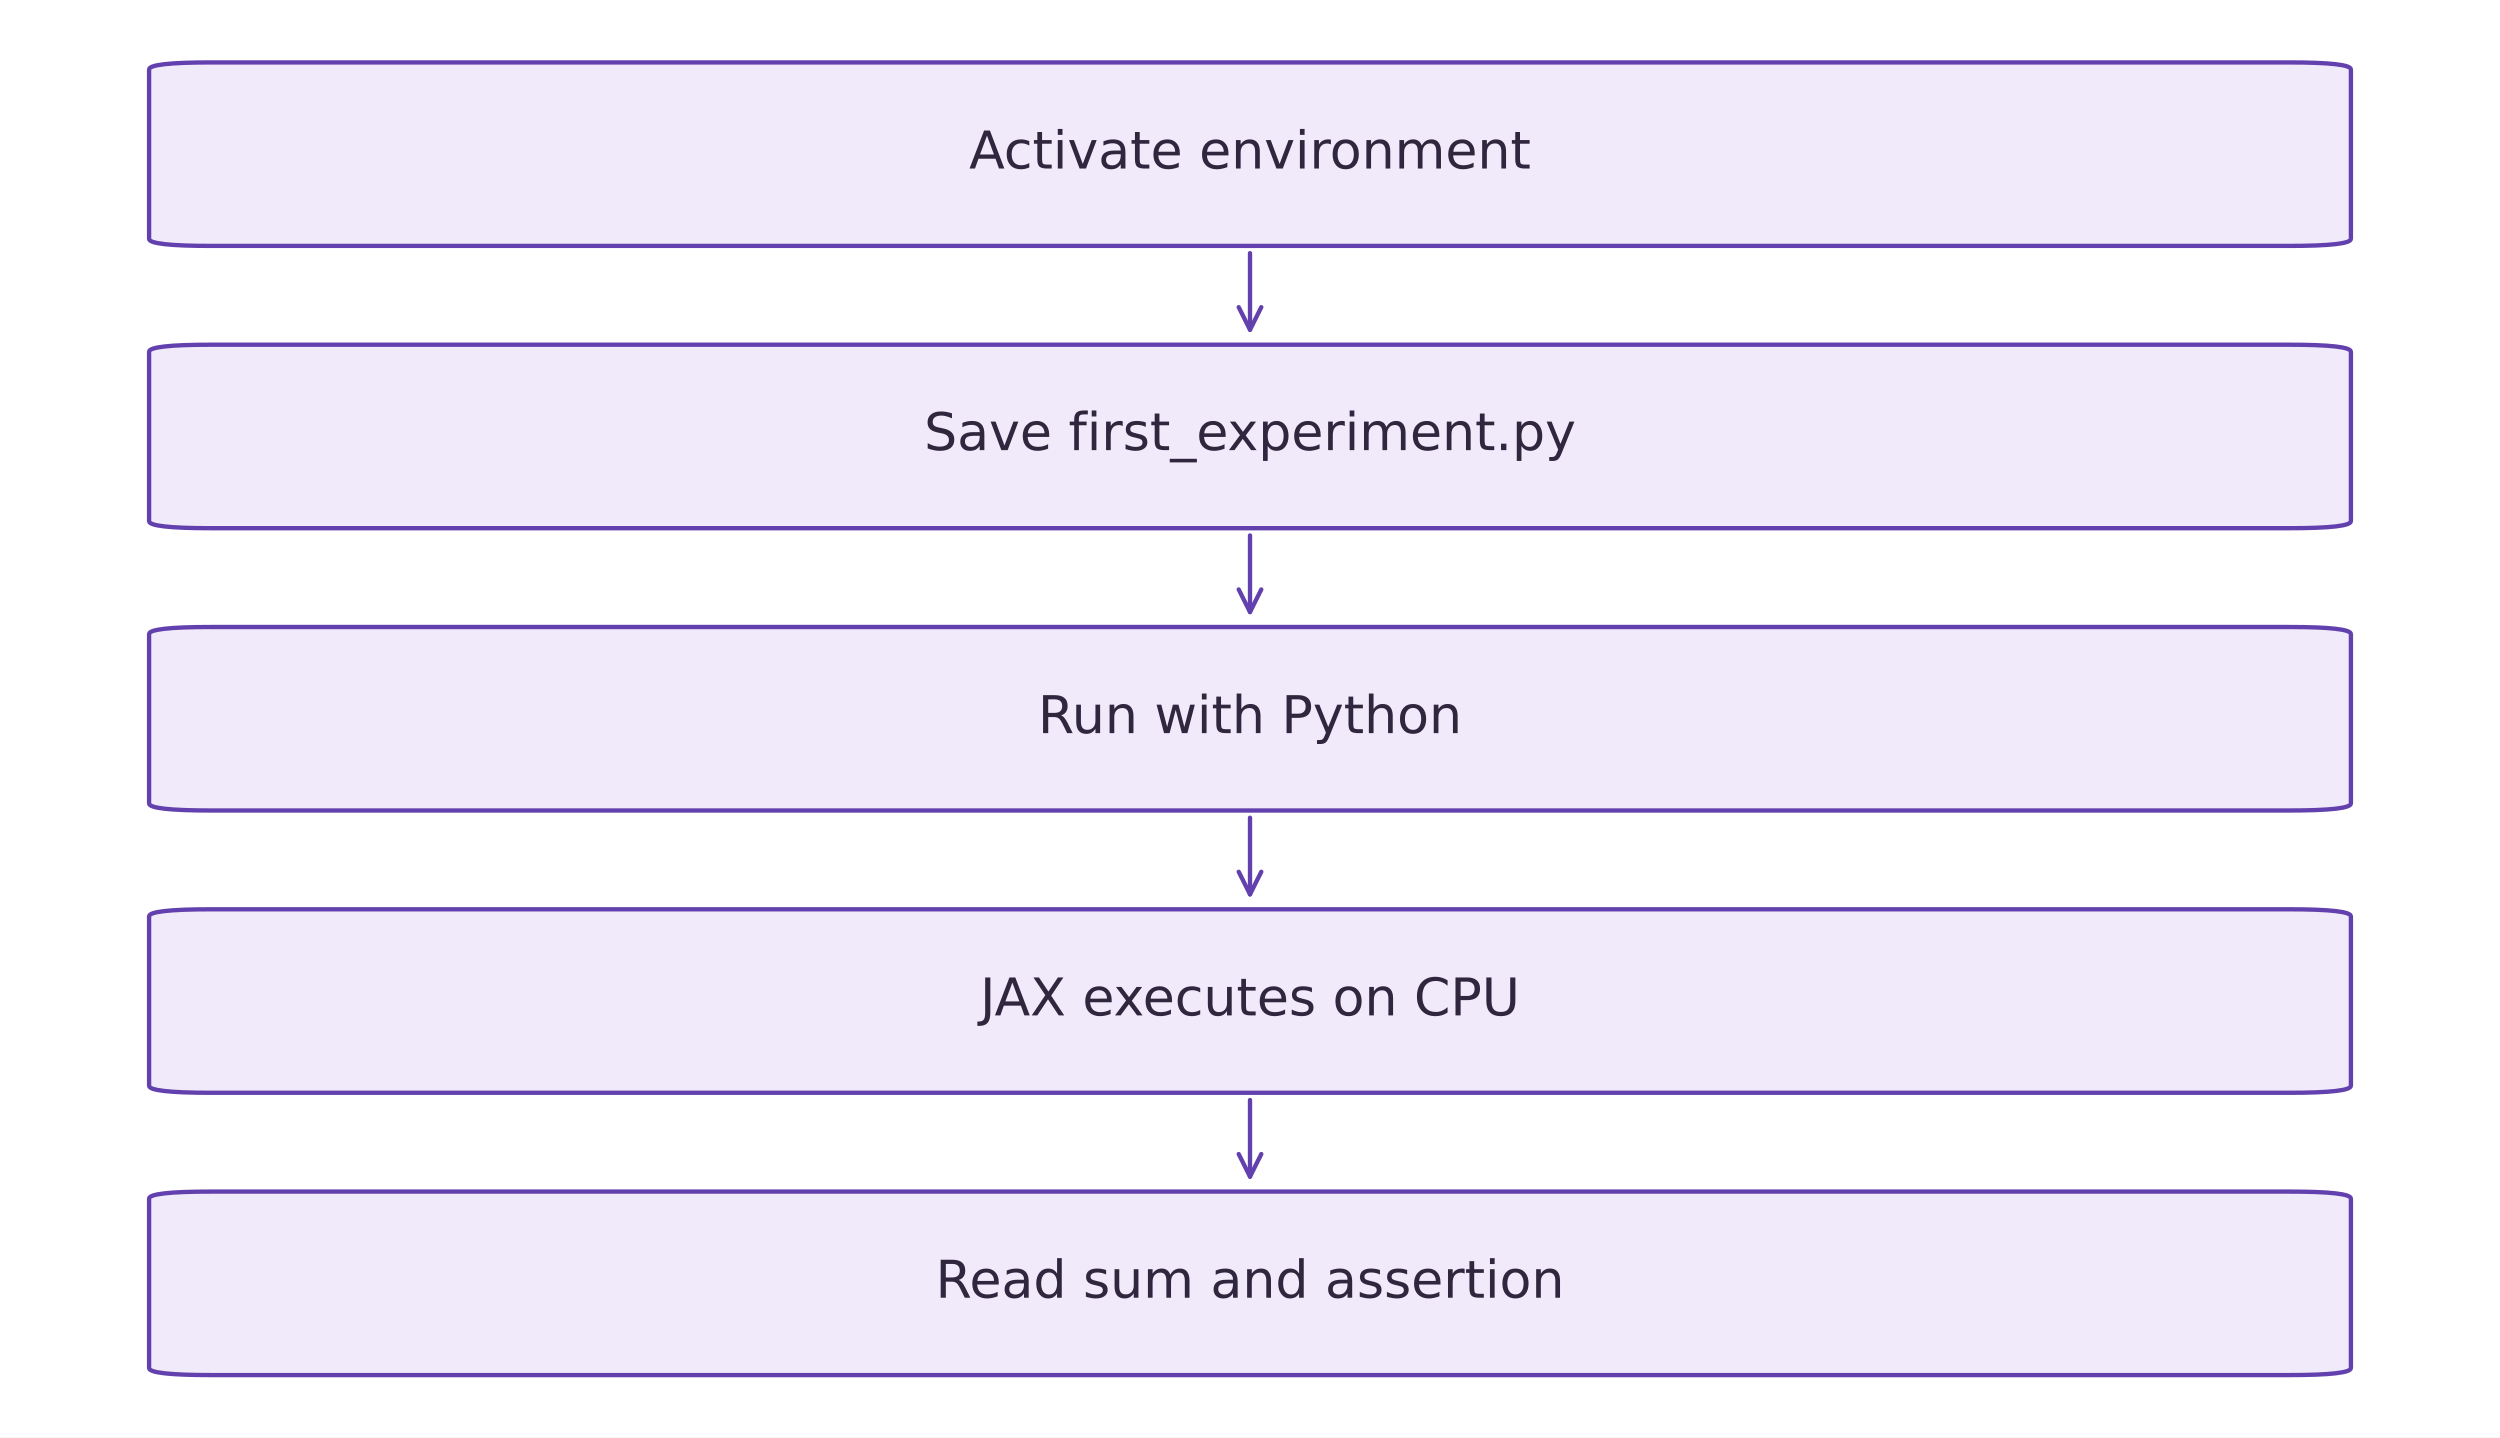
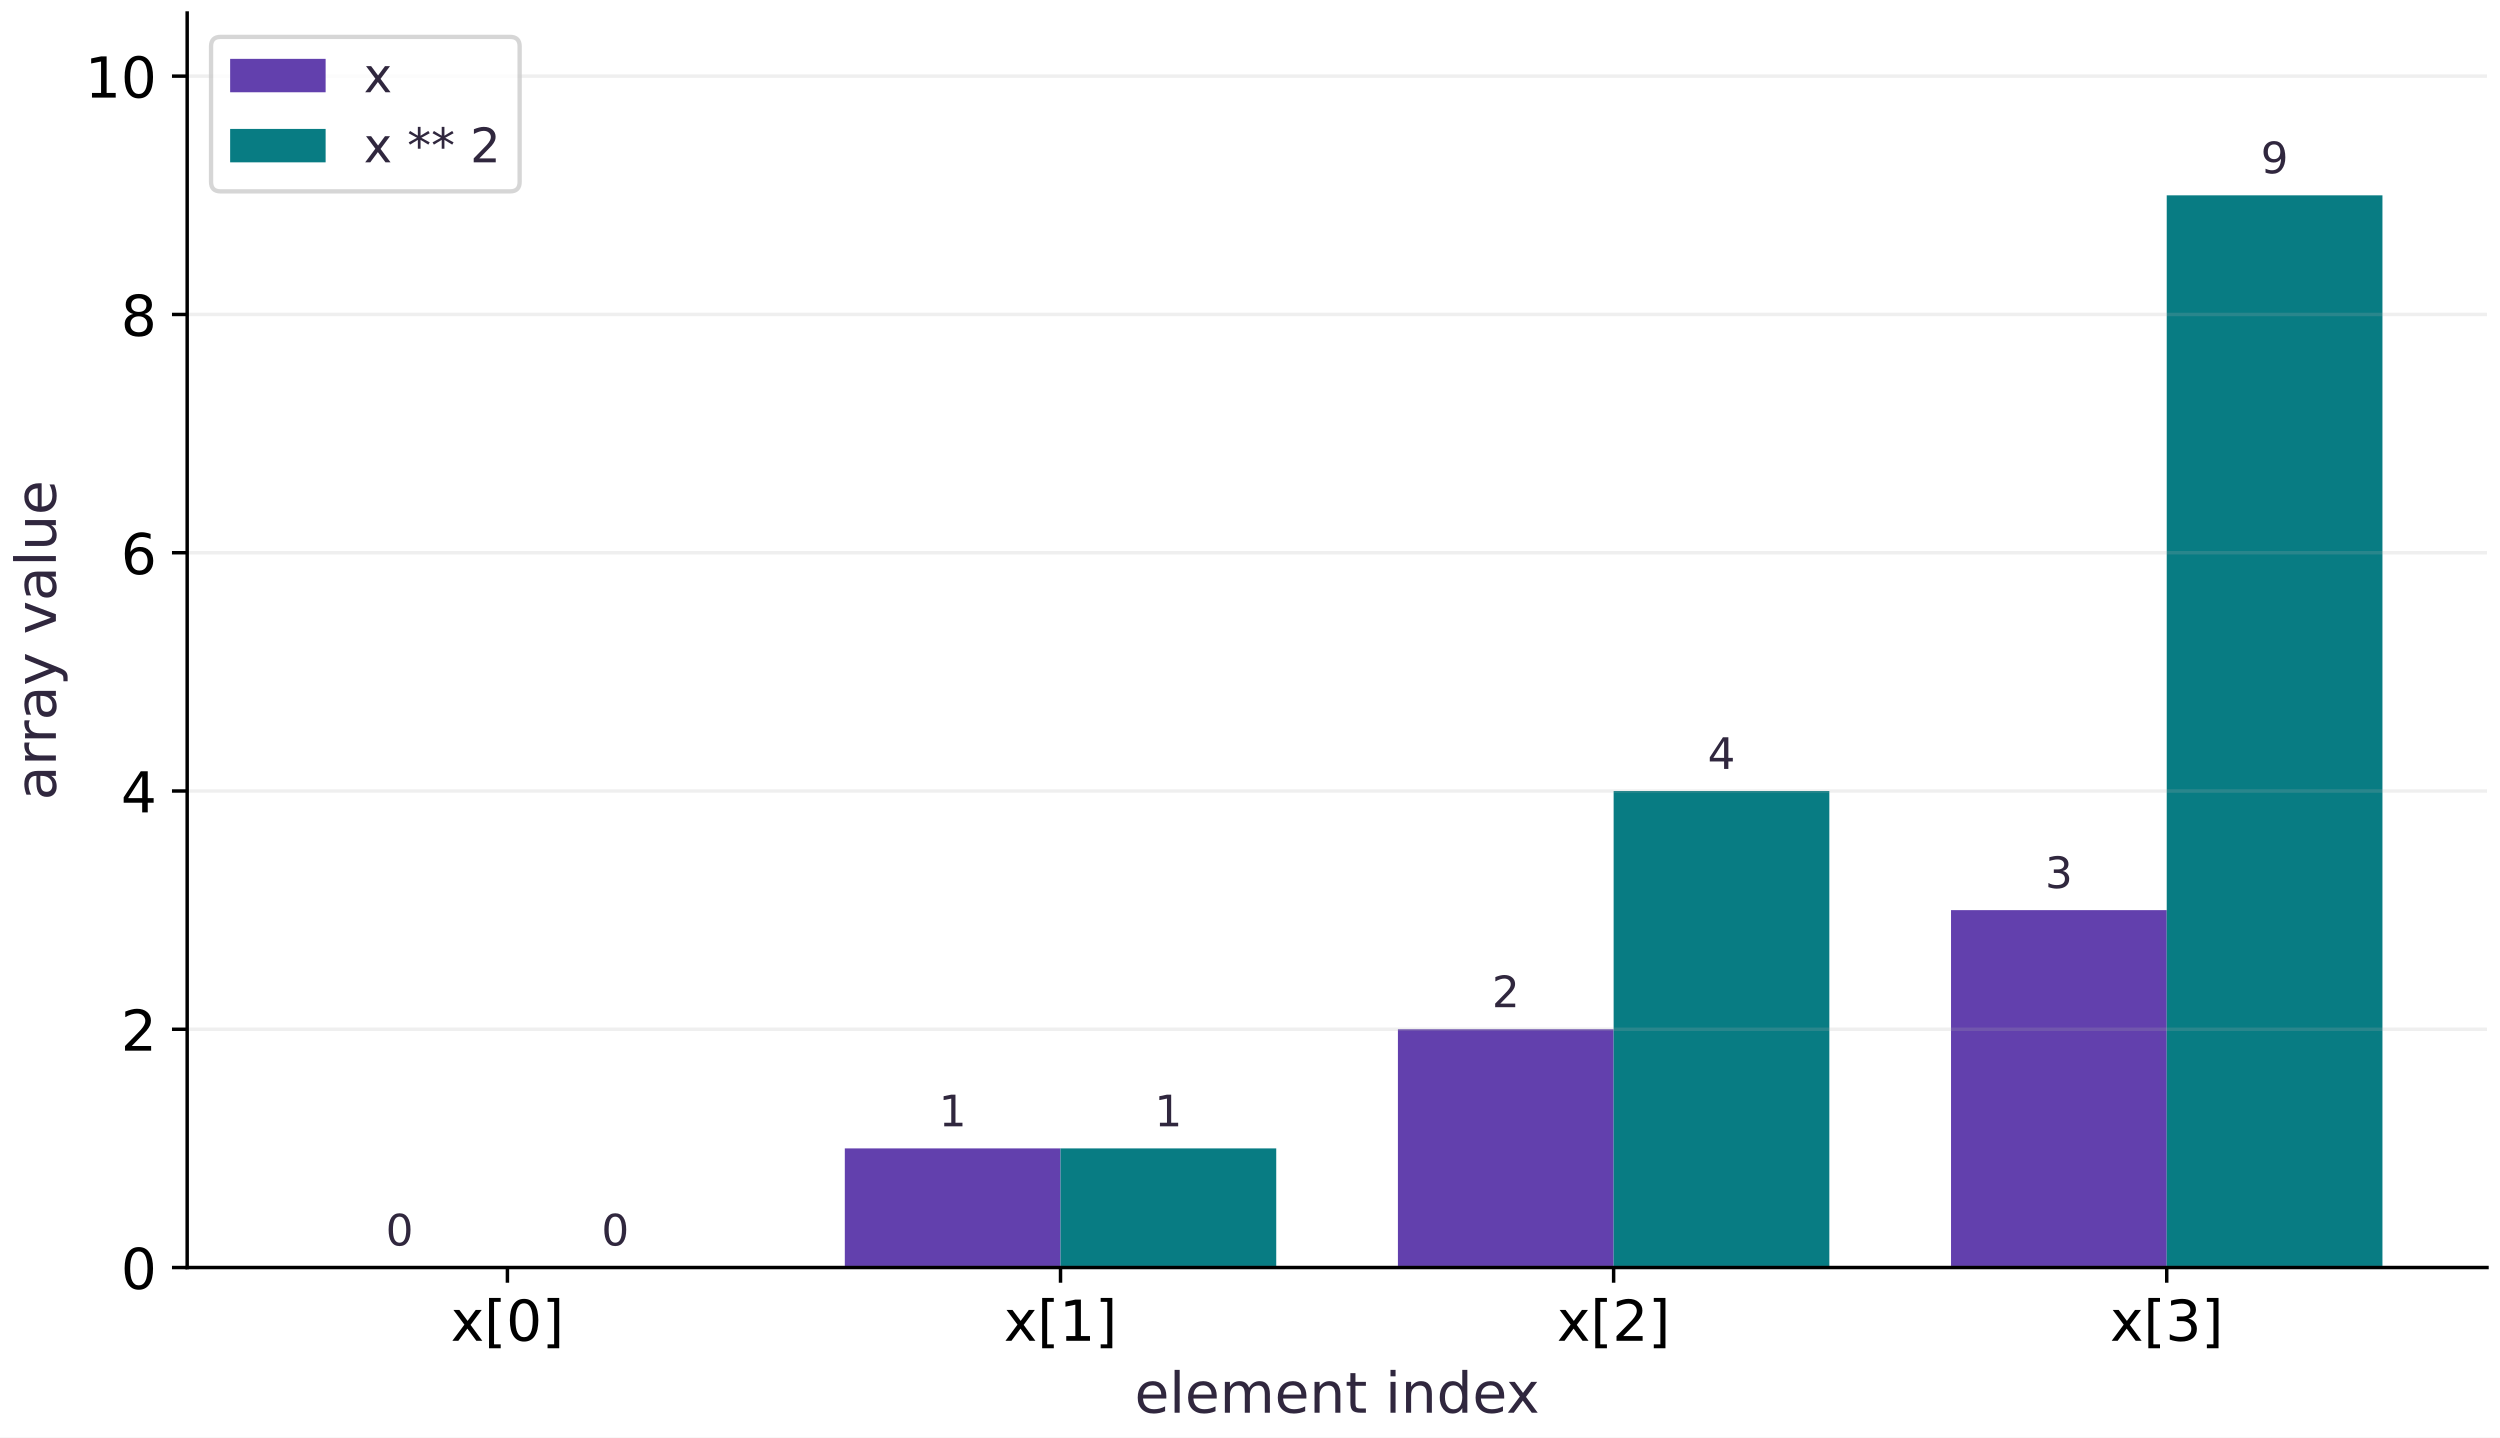
- <svg xmlns="http://www.w3.org/2000/svg" width="576pt" height="331.2pt" viewBox="0 0 576 331.2" version="1.1">
+ <svg xmlns="http://www.w3.org/2000/svg" xmlns:xlink="http://www.w3.org/1999/xlink" width="576pt" height="331.2pt" viewBox="0 0 576 331.2" version="1.1">
  <defs>
    <style type="text/css">*{stroke-linejoin: round; stroke-linecap: butt}</style>
  </defs>
  <g id="figure_1">
    <g id="patch_1">
      <path d="M 0 331.2  L 576 331.2  L 576 0  L 0 0  z " style="fill: #ffffff" />
    </g>
    <g id="axes_1">
      <g id="patch_2">
-         <path d="M 48.6 56.658  L 527.4 56.658  Q 541.65 56.658 541.65 55.032  L 541.65 16.008  Q 541.65 14.382 527.4 14.382  L 48.6 14.382  Q 34.35 14.382 34.35 16.008  L 34.35 55.032  Q 34.35 56.658 48.6 56.658  z " clip-path="url(#p9c9f5922c5)" style="fill: #f0eafa; stroke: #6240ad; stroke-linejoin: miter" />
+         <path d="M 43.124 292.037  L 573 292.037  L 573 3  L 43.124 3  z " style="fill: #ffffff" />
      </g>
      <g id="patch_3">
-         <path d="M 48.6 121.698  L 527.4 121.698  Q 541.65 121.698 541.65 120.072  L 541.65 81.048  Q 541.65 79.422 527.4 79.422  L 48.6 79.422  Q 34.35 79.422 34.35 81.048  L 34.35 120.072  Q 34.35 121.698 48.6 121.698  z " clip-path="url(#p9c9f5922c5)" style="fill: #f0eafa; stroke: #6240ad; stroke-linejoin: miter" />
+         <path d="M 67.21 292.037  L 116.909 292.037  L 116.909 292.037  L 67.21 292.037  z " clip-path="url(#p29b8095e78)" style="fill: #6240ad" />
      </g>
      <g id="patch_4">
-         <path d="M 48.6 186.738  L 527.4 186.738  Q 541.65 186.738 541.65 185.112  L 541.65 146.088  Q 541.65 144.462 527.4 144.462  L 48.6 144.462  Q 34.35 144.462 34.35 146.088  L 34.35 185.112  Q 34.35 186.738 48.6 186.738  z " clip-path="url(#p9c9f5922c5)" style="fill: #f0eafa; stroke: #6240ad; stroke-linejoin: miter" />
+         <path d="M 194.645 292.037  L 244.344 292.037  L 244.344 264.588  L 194.645 264.588  z " clip-path="url(#p29b8095e78)" style="fill: #6240ad" />
      </g>
      <g id="patch_5">
-         <path d="M 48.6 251.778  L 527.4 251.778  Q 541.65 251.778 541.65 250.152  L 541.65 211.128  Q 541.65 209.502 527.4 209.502  L 48.6 209.502  Q 34.35 209.502 34.35 211.128  L 34.35 250.152  Q 34.35 251.778 48.6 251.778  z " clip-path="url(#p9c9f5922c5)" style="fill: #f0eafa; stroke: #6240ad; stroke-linejoin: miter" />
+         <path d="M 322.08 292.037  L 371.78 292.037  L 371.78 237.139  L 322.08 237.139  z " clip-path="url(#p29b8095e78)" style="fill: #6240ad" />
      </g>
      <g id="patch_6">
-         <path d="M 48.6 316.818  L 527.4 316.818  Q 541.65 316.818 541.65 315.192  L 541.65 276.168  Q 541.65 274.542 527.4 274.542  L 48.6 274.542  Q 34.35 274.542 34.35 276.168  L 34.35 315.192  Q 34.35 316.818 48.6 316.818  z " clip-path="url(#p9c9f5922c5)" style="fill: #f0eafa; stroke: #6240ad; stroke-linejoin: miter" />
-       </g>
-       <g id="text_1">
-         <text style="font-size: 12px; font-family: 'DejaVu Sans'; text-anchor: middle; fill: #30273e" x="288" y="38.831" transform="rotate(-0 288 38.83144)">Activate environment</text>
+         <path d="M 449.515 292.037  L 499.215 292.037  L 499.215 209.69  L 449.515 209.69  z " clip-path="url(#p29b8095e78)" style="fill: #6240ad" />
      </g>
      <g id="patch_7">
-         <path d="M 288 58.331  Q 288 67.714 288 75.979  " style="fill: none; stroke: #6240ad; stroke-linecap: round" />
-         <path d="M 290.6 70.779  L 288 75.979  L 285.4 70.779  " style="fill: none; stroke: #6240ad; stroke-linecap: round" />
-       </g>
-       <g id="text_2">
-         <text style="font-size: 12px; font-family: 'DejaVu Sans'; text-anchor: middle; fill: #30273e" x="288" y="103.704" transform="rotate(-0 288 103.7045)">Save first_experiment.py</text>
+         <path d="M 116.909 292.037  L 166.609 292.037  L 166.609 292.037  L 116.909 292.037  z " clip-path="url(#p29b8095e78)" style="fill: #087c83" />
      </g>
      <g id="patch_8">
-         <path d="M 288 123.371  Q 288 132.754 288 141.019  " style="fill: none; stroke: #6240ad; stroke-linecap: round" />
-         <path d="M 290.6 135.819  L 288 141.019  L 285.4 135.819  " style="fill: none; stroke: #6240ad; stroke-linecap: round" />
-       </g>
-       <g id="text_3">
-         <text style="font-size: 12px; font-family: 'DejaVu Sans'; text-anchor: middle; fill: #30273e" x="288" y="168.911" transform="rotate(-0 288 168.9112)">Run with Python</text>
+         <path d="M 244.344 292.037  L 294.044 292.037  L 294.044 264.588  L 244.344 264.588  z " clip-path="url(#p29b8095e78)" style="fill: #087c83" />
      </g>
      <g id="patch_9">
-         <path d="M 288 188.411  Q 288 197.794 288 206.059  " style="fill: none; stroke: #6240ad; stroke-linecap: round" />
-         <path d="M 290.6 200.859  L 288 206.059  L 285.4 200.859  " style="fill: none; stroke: #6240ad; stroke-linecap: round" />
-       </g>
-       <g id="text_4">
-         <text style="font-size: 12px; font-family: 'DejaVu Sans'; text-anchor: middle; fill: #30273e" x="288" y="233.951" transform="rotate(-0 288 233.9512)">JAX executes on CPU</text>
+         <path d="M 371.78 292.037  L 421.479 292.037  L 421.479 182.241  L 371.78 182.241  z " clip-path="url(#p29b8095e78)" style="fill: #087c83" />
      </g>
      <g id="patch_10">
-         <path d="M 288 253.451  Q 288 262.834 288 271.099  " style="fill: none; stroke: #6240ad; stroke-linecap: round" />
-         <path d="M 290.6 265.899  L 288 271.099  L 285.4 265.899  " style="fill: none; stroke: #6240ad; stroke-linecap: round" />
-       </g>
-       <g id="text_5">
-         <text style="font-size: 12px; font-family: 'DejaVu Sans'; text-anchor: middle; fill: #30273e" x="288" y="298.991" transform="rotate(-0 288 298.9911)">Read sum and assertion</text>
+         <path d="M 499.215 292.037  L 548.915 292.037  L 548.915 44.997  L 499.215 44.997  z " clip-path="url(#p29b8095e78)" style="fill: #087c83" />
+       </g>
+       <g id="matplotlib.axis_1">
+         <g id="xtick_1">
+           <g id="line2d_1">
+             <defs>
+               <path id="m379f0806f2" d="M 0 0  L 0 3.5  " style="stroke: #000000; stroke-width: 0.8" />
+             </defs>
+             <g>
+               <use xlink:href="#m379f0806f2" x="116.909" y="292.037" style="stroke: #000000; stroke-width: 0.8" />
+             </g>
+           </g>
+           <g id="text_1">
+             <text style="font-size: 13px; font-family: 'DejaVu Sans'; text-anchor: middle" x="116.909" y="308.915" transform="rotate(-0 116.9093 308.9146)">x[0]</text>
+           </g>
+         </g>
+         <g id="xtick_2">
+           <g id="line2d_2">
+             <g>
+               <use xlink:href="#m379f0806f2" x="244.344" y="292.037" style="stroke: #000000; stroke-width: 0.8" />
+             </g>
+           </g>
+           <g id="text_2">
+             <text style="font-size: 13px; font-family: 'DejaVu Sans'; text-anchor: middle" x="244.344" y="308.915" transform="rotate(-0 244.3444 308.9146)">x[1]</text>
+           </g>
+         </g>
+         <g id="xtick_3">
+           <g id="line2d_3">
+             <g>
+               <use xlink:href="#m379f0806f2" x="371.78" y="292.037" style="stroke: #000000; stroke-width: 0.8" />
+             </g>
+           </g>
+           <g id="text_3">
+             <text style="font-size: 13px; font-family: 'DejaVu Sans'; text-anchor: middle" x="371.78" y="308.915" transform="rotate(-0 371.7796 308.9146)">x[2]</text>
+           </g>
+         </g>
+         <g id="xtick_4">
+           <g id="line2d_4">
+             <g>
+               <use xlink:href="#m379f0806f2" x="499.215" y="292.037" style="stroke: #000000; stroke-width: 0.8" />
+             </g>
+           </g>
+           <g id="text_4">
+             <text style="font-size: 13px; font-family: 'DejaVu Sans'; text-anchor: middle" x="499.215" y="308.915" transform="rotate(-0 499.2148 308.9146)">x[3]</text>
+           </g>
+         </g>
+         <g id="text_5">
+           <text style="font-size: 13px; font-family: 'DejaVu Sans'; text-anchor: middle; fill: #30273e" x="308.062" y="325.496" transform="rotate(-0 308.062 325.4962)">element index</text>
+         </g>
+       </g>
+       <g id="matplotlib.axis_2">
+         <g id="ytick_1">
+           <g id="line2d_5">
+             <path d="M 43.124 292.037  L 573 292.037  " clip-path="url(#p29b8095e78)" style="fill: none; stroke: #b0b0b0; stroke-opacity: 0.2; stroke-width: 0.8; stroke-linecap: square" />
+           </g>
+           <g id="line2d_6">
+             <defs>
+               <path id="m7a35409b10" d="M 0 0  L -3.5 0  " style="stroke: #000000; stroke-width: 0.8" />
+             </defs>
+             <g>
+               <use xlink:href="#m7a35409b10" x="43.124" y="292.037" style="stroke: #000000; stroke-width: 0.8" />
+             </g>
+           </g>
+           <g id="text_6">
+             <text style="font-size: 13px; font-family: 'DejaVu Sans'; text-anchor: end" x="36.124" y="296.976" transform="rotate(-0 36.1243 296.9756)">0</text>
+           </g>
+         </g>
+         <g id="ytick_2">
+           <g id="line2d_7">
+             <path d="M 43.124 237.139  L 573 237.139  " clip-path="url(#p29b8095e78)" style="fill: none; stroke: #b0b0b0; stroke-opacity: 0.2; stroke-width: 0.8; stroke-linecap: square" />
+           </g>
+           <g id="line2d_8">
+             <g>
+               <use xlink:href="#m7a35409b10" x="43.124" y="237.139" style="stroke: #000000; stroke-width: 0.8" />
+             </g>
+           </g>
+           <g id="text_7">
+             <text style="font-size: 13px; font-family: 'DejaVu Sans'; text-anchor: end" x="36.124" y="242.078" transform="rotate(-0 36.1243 242.0779)">2</text>
+           </g>
+         </g>
+         <g id="ytick_3">
+           <g id="line2d_9">
+             <path d="M 43.124 182.241  L 573 182.241  " clip-path="url(#p29b8095e78)" style="fill: none; stroke: #b0b0b0; stroke-opacity: 0.2; stroke-width: 0.8; stroke-linecap: square" />
+           </g>
+           <g id="line2d_10">
+             <g>
+               <use xlink:href="#m7a35409b10" x="43.124" y="182.241" style="stroke: #000000; stroke-width: 0.8" />
+             </g>
+           </g>
+           <g id="text_8">
+             <text style="font-size: 13px; font-family: 'DejaVu Sans'; text-anchor: end" x="36.124" y="187.18" transform="rotate(-0 36.1243 187.1802)">4</text>
+           </g>
+         </g>
+         <g id="ytick_4">
+           <g id="line2d_11">
+             <path d="M 43.124 127.344  L 573 127.344  " clip-path="url(#p29b8095e78)" style="fill: none; stroke: #b0b0b0; stroke-opacity: 0.2; stroke-width: 0.8; stroke-linecap: square" />
+           </g>
+           <g id="line2d_12">
+             <g>
+               <use xlink:href="#m7a35409b10" x="43.124" y="127.344" style="stroke: #000000; stroke-width: 0.8" />
+             </g>
+           </g>
+           <g id="text_9">
+             <text style="font-size: 13px; font-family: 'DejaVu Sans'; text-anchor: end" x="36.124" y="132.283" transform="rotate(-0 36.1243 132.2825)">6</text>
+           </g>
+         </g>
+         <g id="ytick_5">
+           <g id="line2d_13">
+             <path d="M 43.124 72.446  L 573 72.446  " clip-path="url(#p29b8095e78)" style="fill: none; stroke: #b0b0b0; stroke-opacity: 0.2; stroke-width: 0.8; stroke-linecap: square" />
+           </g>
+           <g id="line2d_14">
+             <g>
+               <use xlink:href="#m7a35409b10" x="43.124" y="72.446" style="stroke: #000000; stroke-width: 0.8" />
+             </g>
+           </g>
+           <g id="text_10">
+             <text style="font-size: 13px; font-family: 'DejaVu Sans'; text-anchor: end" x="36.124" y="77.385" transform="rotate(-0 36.1243 77.38482)">8</text>
+           </g>
+         </g>
+         <g id="ytick_6">
+           <g id="line2d_15">
+             <path d="M 43.124 17.548  L 573 17.548  " clip-path="url(#p29b8095e78)" style="fill: none; stroke: #b0b0b0; stroke-opacity: 0.2; stroke-width: 0.8; stroke-linecap: square" />
+           </g>
+           <g id="line2d_16">
+             <g>
+               <use xlink:href="#m7a35409b10" x="43.124" y="17.548" style="stroke: #000000; stroke-width: 0.8" />
+             </g>
+           </g>
+           <g id="text_11">
+             <text style="font-size: 13px; font-family: 'DejaVu Sans'; text-anchor: end" x="36.124" y="22.487" transform="rotate(-0 36.1243 22.48711)">10</text>
+           </g>
+         </g>
+         <g id="text_12">
+           <text style="font-size: 13px; font-family: 'DejaVu Sans'; text-anchor: middle; fill: #30273e" x="12.878" y="147.518" transform="rotate(-90 12.87821 147.5184)">array value</text>
+         </g>
+       </g>
+       <g id="patch_11">
+         <path d="M 43.124 292.037  L 43.124 3  " style="fill: none; stroke: #000000; stroke-width: 0.8; stroke-linejoin: miter; stroke-linecap: square" />
+       </g>
+       <g id="patch_12">
+         <path d="M 43.124 292.037  L 573 292.037  " style="fill: none; stroke: #000000; stroke-width: 0.8; stroke-linejoin: miter; stroke-linecap: square" />
+       </g>
+       <g id="text_13">
+         <text style="font-size: 10px; font-family: 'DejaVu Sans'; text-anchor: middle; fill: #30273e" x="92.059" y="286.957" transform="rotate(-0 92.05941 286.9569)">0</text>
+       </g>
+       <g id="text_14">
+         <text style="font-size: 10px; font-family: 'DejaVu Sans'; text-anchor: middle; fill: #30273e" x="219.495" y="259.508" transform="rotate(-0 219.4946 259.5081)">1</text>
+       </g>
+       <g id="text_15">
+         <text style="font-size: 10px; font-family: 'DejaVu Sans'; text-anchor: middle; fill: #30273e" x="346.93" y="232.059" transform="rotate(-0 346.9298 232.0592)">2</text>
+       </g>
+       <g id="text_16">
+         <text style="font-size: 10px; font-family: 'DejaVu Sans'; text-anchor: middle; fill: #30273e" x="474.365" y="204.61" transform="rotate(-0 474.3649 204.6104)">3</text>
+       </g>
+       <g id="text_17">
+         <text style="font-size: 10px; font-family: 'DejaVu Sans'; text-anchor: middle; fill: #30273e" x="141.759" y="286.957" transform="rotate(-0 141.7591 286.9569)">0</text>
+       </g>
+       <g id="text_18">
+         <text style="font-size: 10px; font-family: 'DejaVu Sans'; text-anchor: middle; fill: #30273e" x="269.194" y="259.508" transform="rotate(-0 269.1943 259.5081)">1</text>
+       </g>
+       <g id="text_19">
+         <text style="font-size: 10px; font-family: 'DejaVu Sans'; text-anchor: middle; fill: #30273e" x="396.629" y="177.162" transform="rotate(-0 396.6295 177.1615)">4</text>
+       </g>
+       <g id="text_20">
+         <text style="font-size: 10px; font-family: 'DejaVu Sans'; text-anchor: middle; fill: #30273e" x="524.065" y="39.917" transform="rotate(-0 524.0647 39.91729)">9</text>
+       </g>
+       <g id="legend_1">
+         <g id="patch_13">
+           <path d="M 50.824 44.092  L 117.526 44.092  Q 119.726 44.092 119.726 41.892  L 119.726 10.7  Q 119.726 8.5 117.526 8.5  L 50.824 8.5  Q 48.624 8.5 48.624 10.7  L 48.624 41.892  Q 48.624 44.092 50.824 44.092  z " style="fill: #ffffff; opacity: 0.8; stroke: #cccccc; stroke-linejoin: miter" />
+         </g>
+         <g id="patch_14">
+           <path d="M 53.024 21.259  L 75.024 21.259  L 75.024 13.559  L 53.024 13.559  z " style="fill: #6240ad" />
+         </g>
+         <g id="text_21">
+           <text style="font-size: 11px; font-family: 'DejaVu Sans'; text-anchor: start; fill: #30273e" x="83.824" y="21.259" transform="rotate(-0 83.8243 21.25852)">x</text>
+         </g>
+         <g id="patch_15">
+           <path d="M 53.024 37.404  L 75.024 37.404  L 75.024 29.704  L 53.024 29.704  z " style="fill: #087c83" />
+         </g>
+         <g id="text_22">
+           <text style="font-size: 11px; font-family: 'DejaVu Sans'; text-anchor: start; fill: #30273e" x="83.824" y="37.404" transform="rotate(-0 83.8243 37.40446)">x ** 2</text>
+         </g>
      </g>
    </g>
  </g>
  <defs>
-     <clipPath id="p9c9f5922c5">
-       <rect x="3" y="3" width="570" height="325.2" />
+     <clipPath id="p29b8095e78">
+       <rect x="43.124" y="3" width="529.875" height="289.036" />
    </clipPath>
  </defs>
</svg>
